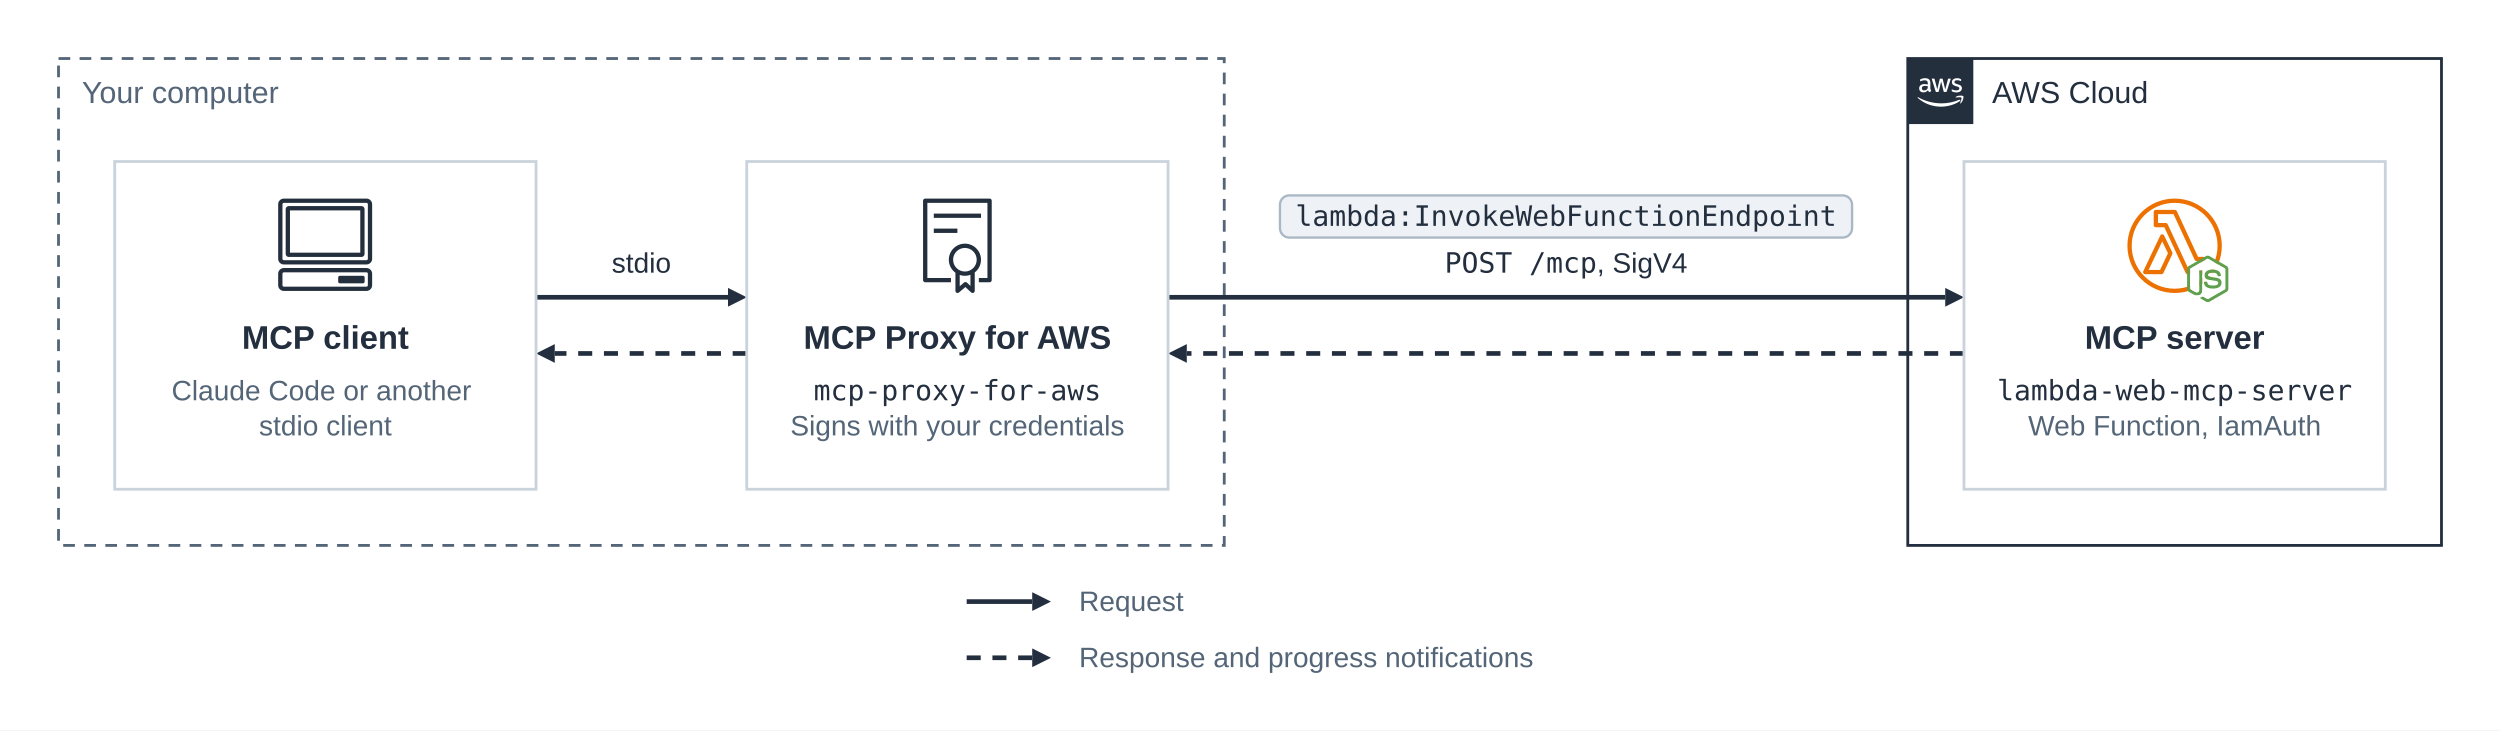
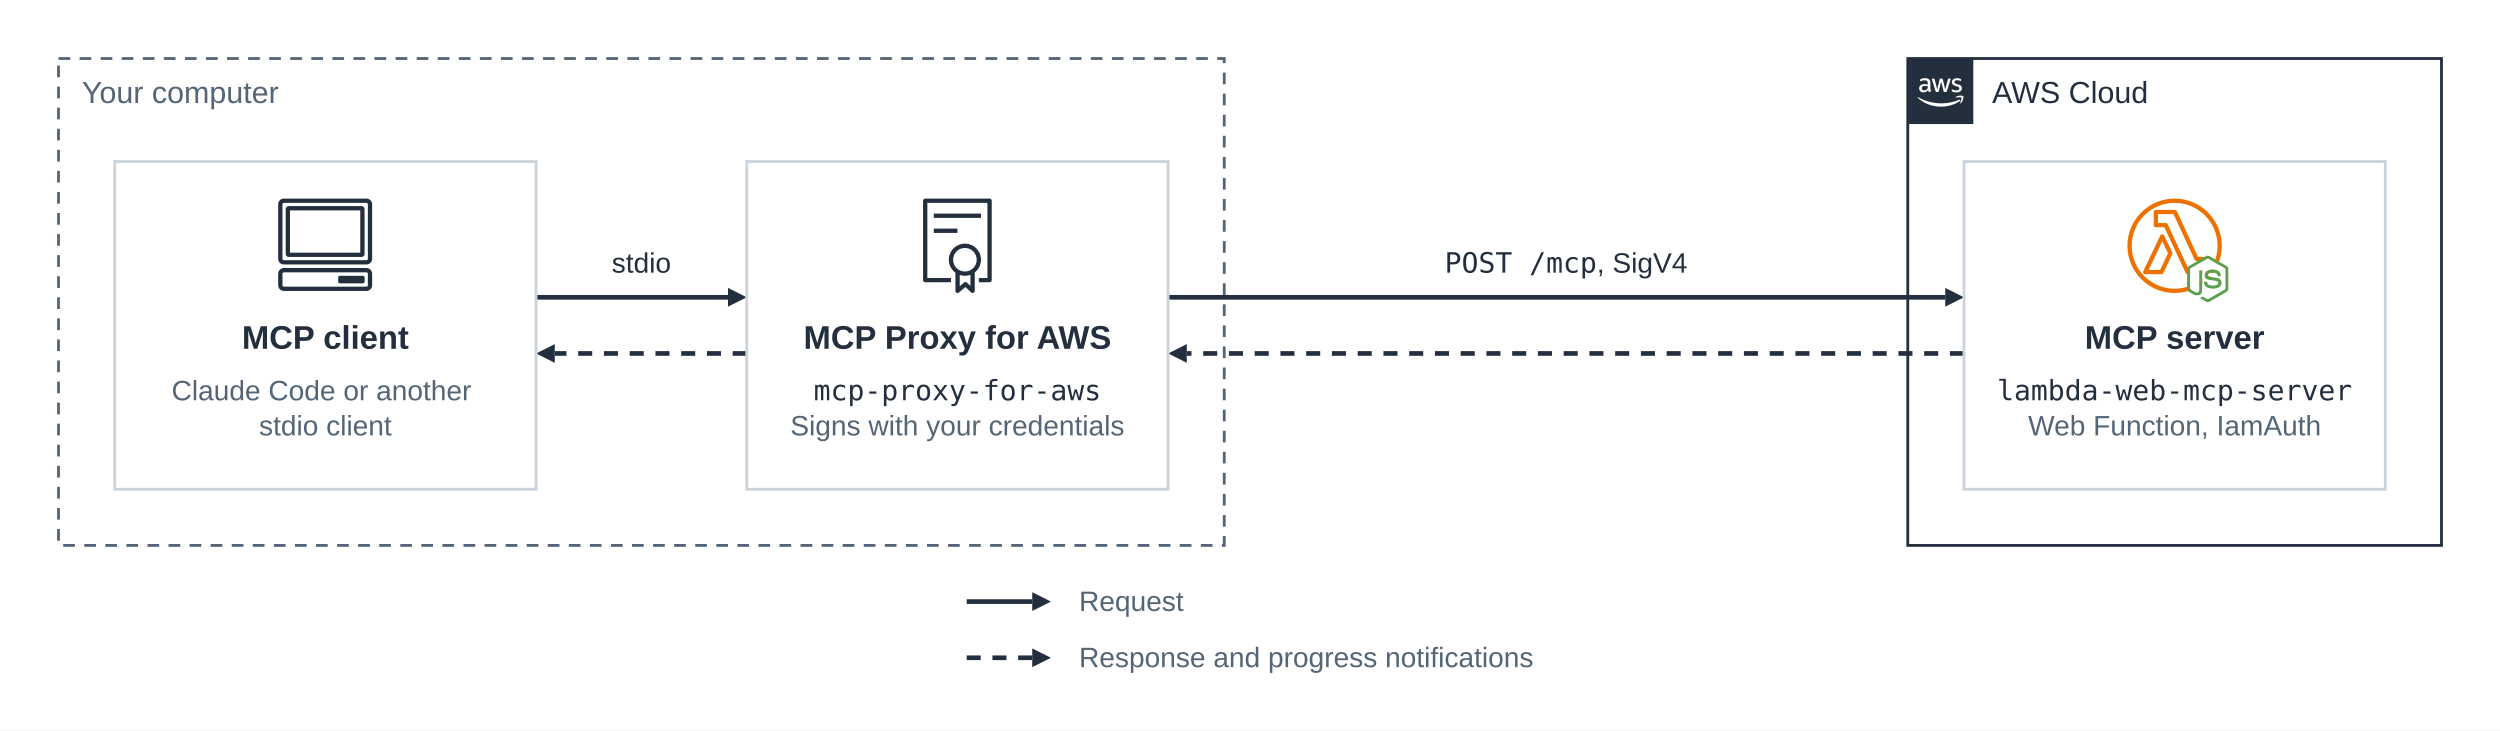
<svg xmlns="http://www.w3.org/2000/svg" width="1068" height="312" viewBox="-25 -25 1068 312" role="img" aria-labelledby="title description">
  <rect x="-25" y="-25" width="1068" height="312" fill="#FFFFFF" />
  <g data-group-id="local">
    <rect x="0" y="0" width="498" height="208" fill="none" stroke="#536577" stroke-width="1.2" stroke-dasharray="5 4" />
    <text x="10" y="19" font-family="Arial, Helvetica, sans-serif" font-size="13" text-anchor="start" fill="#536577" font-weight="normal">
      <tspan x="10" dy="0">Your computer</tspan>
    </text>
  </g>
  <g data-group-id="aws">
    <rect x="790" y="0" width="228" height="208" fill="none" stroke="#232F3E" stroke-width="1.2" />
    <svg width="28" height="28" viewBox="0 0 40 40" version="1.1" id="icon-7f3ef69456f9-1" x="790" y="0" preserveAspectRatio="xMidYMid meet" data-icon="" aria-hidden="true">
      <g id="icon-7f3ef69456f9-1-Icon-Architecture-Group/32/AWS-Cloud-logo_32" stroke="none" stroke-width="1" fill="none" fill-rule="evenodd">
        <rect id="icon-7f3ef69456f9-1-Rectangle" fill="#242F3E" x="0" y="0" width="40" height="40" />
        <path d="M32.698,23.901 C33.059,24.37 32.298,26.3 31.957,27.164 C31.853,27.426 32.075,27.529 32.307,27.332 C33.82,26.048 34.212,23.357 33.901,22.969 C33.594,22.583 30.95,22.252 29.338,23.401 C29.089,23.578 29.132,23.822 29.407,23.79 C30.315,23.678 32.338,23.433 32.698,23.901 L32.698,23.901 Z M31.856,25.91 C32.374,25.532 31.93,24.969 31.402,25.19 C27.889,26.654 24.075,27.363 20.602,27.363 C15.459,27.363 10.475,25.974 6.446,23.668 C6.094,23.466 5.833,23.823 6.127,24.082 C9.86,27.398 14.796,29.391 20.274,29.391 C24.184,29.391 28.725,28.183 31.856,25.91 L31.856,25.91 Z M29.712,20.695 C29.214,20.695 28.727,20.642 28.253,20.534 C27.777,20.425 27.413,20.302 27.16,20.161 C27.005,20.077 26.908,19.989 26.869,19.903 C26.831,19.815 26.811,19.729 26.811,19.643 L26.811,19.174 C26.811,18.98 26.884,18.881 27.027,18.881 C27.082,18.881 27.14,18.894 27.2,18.914 C27.261,18.937 27.341,18.969 27.441,19.012 C27.761,19.153 28.108,19.26 28.485,19.336 C28.861,19.411 29.236,19.449 29.611,19.449 C30.208,19.449 30.669,19.347 30.995,19.141 C31.322,18.937 31.484,18.646 31.484,18.268 C31.484,18.008 31.399,17.793 31.227,17.619 C31.056,17.445 30.738,17.286 30.275,17.134 L28.9,16.713 C28.203,16.497 27.698,16.184 27.383,15.775 C27.068,15.363 26.911,14.916 26.911,14.428 C26.911,14.041 26.996,13.699 27.169,13.401 C27.339,13.104 27.564,12.851 27.845,12.64 C28.13,12.43 28.459,12.272 28.834,12.162 C29.208,12.055 29.606,12 30.026,12 C30.236,12 30.449,12.014 30.666,12.041 C30.881,12.067 31.085,12.103 31.278,12.146 C31.471,12.191 31.651,12.239 31.816,12.292 C31.982,12.347 32.114,12.401 32.215,12.454 C32.346,12.529 32.439,12.605 32.496,12.681 C32.551,12.756 32.579,12.858 32.579,12.989 L32.579,13.425 C32.579,13.62 32.507,13.716 32.362,13.716 C32.285,13.716 32.165,13.68 31.998,13.604 C31.458,13.365 30.848,13.248 30.177,13.248 C29.635,13.248 29.214,13.334 28.916,13.506 C28.617,13.68 28.468,13.955 28.468,14.333 C28.468,14.591 28.562,14.81 28.751,14.988 C28.939,15.166 29.286,15.336 29.795,15.499 L31.137,15.921 C31.822,16.135 32.311,16.433 32.603,16.809 C32.897,17.188 33.044,17.619 33.044,18.104 C33.044,18.505 32.961,18.864 32.794,19.182 C32.628,19.501 32.399,19.772 32.105,19.999 C31.813,20.226 31.463,20.398 31.054,20.517 C30.644,20.637 30.197,20.695 29.712,20.695 L29.712,20.695 Z M17.547,20.451 C17.381,20.451 17.26,20.424 17.182,20.364 C17.104,20.303 17.038,20.183 16.983,19.999 L14.761,12.842 C14.708,12.658 14.679,12.535 14.679,12.471 C14.679,12.32 14.757,12.244 14.912,12.244 L15.839,12.244 C16.016,12.244 16.14,12.274 16.213,12.334 C16.284,12.392 16.347,12.512 16.402,12.698 L17.993,18.818 L19.47,12.698 C19.514,12.512 19.574,12.392 19.651,12.334 C19.728,12.274 19.855,12.244 20.031,12.244 L20.796,12.244 C20.971,12.244 21.098,12.274 21.176,12.334 C21.253,12.392 21.314,12.512 21.358,12.698 L22.851,18.899 L24.491,12.698 C24.546,12.512 24.609,12.392 24.681,12.334 C24.754,12.274 24.877,12.244 25.054,12.244 L25.932,12.244 C26.088,12.244 26.165,12.32 26.165,12.471 C26.165,12.512 26.158,12.562 26.149,12.615 C26.136,12.671 26.116,12.746 26.081,12.842 L23.795,19.999 C23.74,20.183 23.673,20.303 23.595,20.364 C23.518,20.424 23.396,20.451 23.231,20.451 L22.418,20.451 C22.242,20.451 22.115,20.421 22.038,20.357 C21.961,20.292 21.9,20.166 21.856,19.984 L20.38,14.024 L18.923,19.984 C18.879,20.166 18.817,20.292 18.74,20.357 C18.662,20.421 18.536,20.451 18.359,20.451 L17.547,20.451 Z M9.939,19.449 C10.25,19.449 10.575,19.392 10.918,19.279 C11.26,19.165 11.558,18.969 11.812,18.687 C11.968,18.515 12.074,18.318 12.136,18.096 C12.196,17.876 12.225,17.609 12.225,17.295 L12.225,16.907 C11.951,16.842 11.661,16.791 11.356,16.753 C11.052,16.716 10.757,16.696 10.469,16.696 C9.84,16.696 9.369,16.82 9.061,17.069 C8.752,17.317 8.596,17.672 8.596,18.139 C8.596,18.57 8.713,18.895 8.945,19.117 C9.177,19.339 9.509,19.449 9.939,19.449 L9.939,19.449 Z M13.785,18.041 C13.785,18.386 13.82,18.66 13.892,18.866 C13.965,19.072 14.067,19.294 14.199,19.53 C14.243,19.606 14.265,19.676 14.265,19.739 C14.265,19.838 14.204,19.93 14.083,20.015 L13.486,20.405 C13.398,20.458 13.315,20.486 13.238,20.486 C13.137,20.486 13.044,20.443 12.956,20.357 C12.822,20.226 12.71,20.084 12.617,19.927 C12.521,19.771 12.425,19.588 12.326,19.383 C11.585,20.236 10.658,20.663 9.542,20.663 C8.746,20.663 8.116,20.443 7.651,19.999 C7.188,19.557 6.956,18.963 6.956,18.219 C6.956,17.432 7.243,16.796 7.819,16.316 C8.392,15.836 9.167,15.595 10.138,15.595 C10.459,15.595 10.793,15.62 11.141,15.668 C11.488,15.716 11.851,15.785 12.225,15.871 L12.225,15.192 C12.225,14.49 12.078,13.996 11.779,13.709 C11.481,13.423 10.968,13.281 10.239,13.281 C9.906,13.281 9.566,13.32 9.218,13.401 C8.871,13.482 8.53,13.587 8.199,13.716 C8.044,13.781 7.933,13.822 7.868,13.838 C7.802,13.854 7.752,13.862 7.719,13.862 C7.587,13.862 7.519,13.766 7.519,13.57 L7.519,13.118 C7.519,12.966 7.543,12.858 7.587,12.795 C7.631,12.729 7.719,12.664 7.852,12.6 C8.183,12.437 8.581,12.297 9.044,12.179 C9.509,12.06 10,12 10.52,12 C11.646,12 12.472,12.253 12.997,12.753 C13.521,13.255 13.785,14.013 13.785,15.028 L13.785,18.041 Z" id="icon-7f3ef69456f9-1-Fill-1" fill="#FFFFFF" />
      </g>
    </svg>
    <text x="826" y="19" font-family="Arial, Helvetica, sans-serif" font-size="13" text-anchor="start" fill="#232F3E" font-weight="normal">
      <tspan x="826" dy="0">AWS Cloud</tspan>
    </text>
  </g>
  <g data-edge-from="client" data-edge-to="proxy">
    <polyline points="204,102 286,102" fill="none" stroke="#232F3E" stroke-width="2" stroke-linejoin="miter" />
    <polygon points="294,102 286,98 286,106" fill="#232F3E" />
    <text x="249" y="91.48" font-family="Arial, Helvetica, sans-serif" font-size="12" text-anchor="middle" fill="#232F3E" font-weight="normal">
      <tspan x="249" dy="0">stdio</tspan>
    </text>
  </g>
  <g data-edge-from="proxy" data-edge-to="client">
    <polyline points="294,126 212,126" fill="none" stroke="#232F3E" stroke-width="2" stroke-linejoin="miter" stroke-dasharray="6 5" />
    <polygon points="204,126 212,130 212,122" fill="#232F3E" />
  </g>
  <g data-edge-from="proxy" data-edge-to="server">
    <polyline points="474,102 806,102" fill="none" stroke="#232F3E" stroke-width="2" stroke-linejoin="miter" />
    <polygon points="814,102 806,98 806,106" fill="#232F3E" />
-     <rect x="521.8" y="58.48" width="244.4" height="18" rx="4" fill="#EEF2F6" stroke="#AAB7C4" stroke-width="1" data-chip="api" />
-     <text x="644" y="71.48" font-family="Consolas, Menlo, DejaVu Sans Mono, Liberation Mono, monospace" font-size="12" text-anchor="middle" fill="#232F3E" font-weight="normal">
-       <tspan x="644" dy="0">lambda:InvokeWebFunctionEndpoint</tspan>
-     </text>
    <text x="644" y="91.48" font-family="Arial, Helvetica, sans-serif" font-size="12" text-anchor="middle" fill="#232F3E" font-weight="normal">
      <tspan x="644" dy="0">
        <tspan font-family="Consolas, Menlo, DejaVu Sans Mono, Liberation Mono, monospace">POST /mcp</tspan>, SigV4</tspan>
    </text>
  </g>
  <g data-edge-from="server" data-edge-to="proxy">
    <polyline points="814,126 482,126" fill="none" stroke="#232F3E" stroke-width="2" stroke-linejoin="miter" stroke-dasharray="6 5" />
    <polygon points="474,126 482,130 482,122" fill="#232F3E" />
  </g>
  <g data-node-id="client">
    <rect x="24" y="44" width="180" height="140" fill="#FFFFFF" stroke="#CAD3DC" stroke-width="1.2" />
    <svg width="44" height="44" viewBox="0 0 48 48" version="1.1" id="icon-7f3ef69456f9-2" x="92" y="58" preserveAspectRatio="xMidYMid meet" data-icon="" aria-hidden="true">
      <g id="icon-7f3ef69456f9-2-Icon-Resource/General-Resource/Res_Client_48" stroke="none" stroke-width="1" fill="none" fill-rule="evenodd">
        <path d="M42.299,38.773 L42.299,40.696 C42.299,41.134 41.945,41.49 41.506,41.49 L30.762,41.49 C30.323,41.49 29.968,41.134 29.968,40.696 L29.968,38.773 C29.968,38.335 30.323,37.98 30.762,37.98 L41.506,37.98 C41.945,37.98 42.299,38.335 42.299,38.773 L42.299,38.773 Z M43.797,42.399 C43.797,42.754 43.508,43.044 43.153,43.044 L4.645,43.044 C4.289,43.044 4,42.754 4,42.399 L4,37.011 C4,36.656 4.289,36.367 4.645,36.367 L43.153,36.367 C43.508,36.367 43.797,36.656 43.797,37.011 L43.797,42.399 Z M43.153,34.367 L4.645,34.367 C3.187,34.367 2,35.553 2,37.011 L2,42.399 C2,43.857 3.187,45.044 4.645,45.044 L43.153,45.044 C44.611,45.044 45.797,43.857 45.797,42.399 L45.797,37.011 C45.797,35.553 44.611,34.367 43.153,34.367 L43.153,34.367 Z M7.501,27.21 L40.264,27.21 L40.264,7.502 L7.501,7.502 L7.501,27.21 Z M40.842,5.502 L6.924,5.502 C6.14,5.502 5.501,6.139 5.501,6.923 L5.501,27.788 C5.501,28.572 6.14,29.21 6.924,29.21 L40.842,29.21 C41.626,29.21 42.264,28.572 42.264,27.788 L42.264,6.923 C42.264,6.139 41.626,5.502 40.842,5.502 L40.842,5.502 Z M43.797,30.067 C43.797,30.422 43.508,30.711 43.153,30.711 L4.645,30.711 C4.289,30.711 4,30.422 4,30.067 L4,4.644 C4,4.289 4.289,4 4.645,4 L43.153,4 C43.508,4 43.797,4.289 43.797,4.644 L43.797,30.067 Z M43.153,2 L4.645,2 C3.187,2 2,3.186 2,4.644 L2,30.067 C2,31.525 3.187,32.711 4.645,32.711 L43.153,32.711 C44.611,32.711 45.797,31.525 45.797,30.067 L45.797,4.644 C45.797,3.186 44.611,2 43.153,2 L43.153,2 Z" id="icon-7f3ef69456f9-2-Fill-3" fill="#232F3D" />
      </g>
    </svg>
    <text x="114" y="124" font-family="Arial, Helvetica, sans-serif" font-size="14" text-anchor="middle" fill="#232F3E" font-weight="600">
      <tspan x="114" dy="0">MCP client</tspan>
    </text>
    <text x="114" y="146" font-family="Arial, Helvetica, sans-serif" font-size="12" text-anchor="middle" fill="#536577" font-weight="normal">
      <tspan x="114" dy="0">Claude Code or another</tspan>
      <tspan x="114" dy="15">stdio client</tspan>
    </text>
  </g>
  <g data-node-id="proxy">
    <rect x="294" y="44" width="180" height="140" fill="#FFFFFF" stroke="#CAD3DC" stroke-width="1.2" />
    <svg width="44" height="44" viewBox="0 0 48 48" version="1.1" id="icon-7f3ef69456f9-3" x="362" y="58" preserveAspectRatio="xMidYMid meet" data-icon="" aria-hidden="true">
      <g id="icon-7f3ef69456f9-3-Icon-Resource/General-Resource/Res_Credentials_48" stroke="none" stroke-width="1" fill="none" fill-rule="evenodd">
        <path d="M13,18 L24,18 L24,16 L13,16 L13,18 Z M13,11 L35,11 L35,9 L13,9 L13,11 Z M30.083,37.532 C29.276,37.829 28.409,38 27.5,38 C26.654,38 25.843,37.852 25.083,37.593 L25.083,42.84 L27.104,41.126 C27.489,40.798 28.06,40.811 28.433,41.158 L30.083,42.699 L30.083,37.532 Z M27.5,36 C30.532,36 33,33.533 33,30.5 C33,27.467 30.532,25 27.5,25 C24.468,25 22,27.467 22,30.5 C22,33.533 24.468,36 27.5,36 L27.5,36 Z M32.083,36.424 L32.083,45 C32.083,45.398 31.847,45.758 31.481,45.917 C31.354,45.972 31.218,46 31.083,46 C30.835,46 30.59,45.907 30.4,45.731 L27.719,43.227 L24.729,45.763 C24.433,46.015 24.015,46.071 23.663,45.907 C23.31,45.743 23.083,45.389 23.083,45 L23.083,36.548 C21.218,35.182 20,32.983 20,30.5 C20,26.364 23.364,23 27.5,23 C31.636,23 35,26.364 35,30.5 C35,32.909 33.854,35.05 32.083,36.424 L32.083,36.424 Z M40,3 L40,40 C40,40.552 39.553,41 39,41 L34,41 L34,39 L38,39 L38,4 L10,4 L10,39 L21,39 L21,41 L9,41 C8.447,41 8,40.552 8,40 L8,3 C8,2.448 8.447,2 9,2 L39,2 C39.553,2 40,2.448 40,3 L40,3 Z" id="icon-7f3ef69456f9-3-Fill-1" fill="#232F3D" />
      </g>
    </svg>
    <text x="384" y="124" font-family="Arial, Helvetica, sans-serif" font-size="14" text-anchor="middle" fill="#232F3E" font-weight="600">
      <tspan x="384" dy="0">MCP Proxy for AWS</tspan>
    </text>
    <text x="384" y="146" font-family="Consolas, Menlo, DejaVu Sans Mono, Liberation Mono, monospace" font-size="12" text-anchor="middle" fill="#232F3E" font-weight="normal">
      <tspan x="384" dy="0">mcp-proxy-for-aws</tspan>
    </text>
    <text x="384" y="161" font-family="Arial, Helvetica, sans-serif" font-size="12" text-anchor="middle" fill="#536577" font-weight="normal">
      <tspan x="384" dy="0">Signs with your credentials</tspan>
    </text>
  </g>
  <g data-node-id="server">
    <rect x="814" y="44" width="180" height="140" fill="#FFFFFF" stroke="#CAD3DC" stroke-width="1.2" />
    <svg width="44" height="44" viewBox="0 0 48 48" version="1.1" id="icon-7f3ef69456f9-4" x="882" y="58" preserveAspectRatio="xMidYMid meet" data-icon="" aria-hidden="true">
      <g id="icon-7f3ef69456f9-4-Icon-Resource/Compute/Res_AWS-Lambda_Lambda-Function_48" stroke="none" stroke-width="1" fill="none" fill-rule="evenodd">
        <path d="M24,44 C12.972,44 4,35.028 4,24 C4,12.972 12.972,4 24,4 C35.028,4 44,12.972 44,24 C44,35.028 35.028,44 24,44 L24,44 Z M24,2 C11.869,2 2,11.869 2,24 C2,36.131 11.869,46 24,46 C36.131,46 46,36.131 46,24 C46,11.869 36.131,2 24,2 L24,2 Z M17.231,35.25 L11.876,35.25 L18.221,21.959 L20.902,27.492 L17.231,35.25 Z M19.114,19.215 C18.946,18.87 18.597,18.651 18.214,18.651 L18.211,18.651 C17.826,18.652 17.477,18.874 17.312,19.221 L9.389,35.819 C9.24,36.129 9.262,36.493 9.445,36.783 C9.628,37.074 9.947,37.25 10.291,37.25 L17.864,37.25 C18.251,37.25 18.603,37.027 18.769,36.678 L22.915,27.915 C23.044,27.642 23.043,27.323 22.911,27.051 L19.114,19.215 Z M36.125,35.25 L30.673,35.25 L20.761,13.953 C20.597,13.601 20.243,13.375 19.854,13.375 L16.251,13.375 L16.255,9.25 L23.475,9.25 L33.339,30.545 C33.503,30.898 33.856,31.125 34.246,31.125 L36.125,31.125 L36.125,35.25 Z M37.125,29.125 L34.885,29.125 L25.021,7.83 C24.856,7.477 24.503,7.25 24.113,7.25 L15.256,7.25 C14.704,7.25 14.257,7.697 14.256,8.249 L14.25,14.374 C14.25,14.64 14.355,14.894 14.543,15.082 C14.73,15.27 14.984,15.375 15.25,15.375 L19.217,15.375 L29.129,36.672 C29.293,37.024 29.646,37.25 30.035,37.25 L37.125,37.25 C37.678,37.25 38.125,36.803 38.125,36.25 L38.125,30.125 C38.125,29.572 37.678,29.125 37.125,29.125 L37.125,29.125 Z" id="icon-7f3ef69456f9-4-Amazon-Lambda-Lambda-Function_Resource-Icon_light-bg" fill="#ED7100" />
      </g>
    </svg>
    <text x="904" y="124" font-family="Arial, Helvetica, sans-serif" font-size="14" text-anchor="middle" fill="#232F3E" font-weight="600">
      <tspan x="904" dy="0">MCP server</tspan>
    </text>
    <text x="904" y="146" font-family="Consolas, Menlo, DejaVu Sans Mono, Liberation Mono, monospace" font-size="12" text-anchor="middle" fill="#232F3E" font-weight="normal">
      <tspan x="904" dy="0">lambda-web-mcp-server</tspan>
    </text>
    <text x="904" y="161" font-family="Arial, Helvetica, sans-serif" font-size="12" text-anchor="middle" fill="#536577" font-weight="normal">
      <tspan x="904" dy="0">Web Function, IamAuth</tspan>
    </text>
  </g>
  <g data-node-id="nodejs">
    <svg id="icon-7f3ef69456f9-5-Layer_2" data-name="Layer 2" viewBox="0 0 70.15 78.85" x="909.27" y="84.14" width="17.75" height="20" preserveAspectRatio="xMidYMid meet" data-icon="" aria-hidden="true">
      <defs>
        <style>#icon-7f3ef69456f9-5-Layer_2 .cls-1 {
        fill: #fff;
      }#icon-7f3ef69456f9-5-Layer_2 .cls-2 {
        fill: #5fa04e;
      }
    </style>
      </defs>
      <g id="icon-7f3ef69456f9-5-Layer_1-2" data-name="Layer 1">
        <g>
          <path class="cls-2" d="m69.9,22.89v33.18c0,2.17-1.15,4.17-3.03,5.25l-28.77,16.63c-.86.36-1.94.65-3.03.65s-2.09-.29-3.02-.79l-3.25-1.93-6.74-4.01c-.88-.6-.27-.85.11-.97,1.95-.65,2.31-.79,4.33-1.95.21-.14.5-.07.71.08l7.36,4.39c.29.14.65.14.87,0l28.77-16.63c.28-.14.43-.43.43-.79V22.81c0-.36-.15-.64-.43-.79L35.44,5.47c-.29-.15-.65-.15-.87,0L5.8,22.02c-.29.15-.43.51-.43.79v33.19c0,.28.14.64.43.79l7.86,4.53c4.25,2.16,6.92-.36,6.92-2.88V25.69c0-.43.36-.86.87-.86h3.67c.44,0,.87.36.87.86v32.76c0,5.68-3.1,8.99-8.51,8.99-1.18,0-2.18,0-3.97-.64-.73-.27-1.59-.64-2.66-1.16l-7.58-4.32c-1.87-1.08-3.02-3.08-3.02-5.25V22.89c0-2.17,1.15-4.17,3.03-5.26L32.05,1C33.85,0,36.3,0,38.1,1l28.77,16.63c1.88,1.09,3.03,3.09,3.03,5.26Z" />
          <path class="cls-1" d="m64.64,22.81v33.19c0,.36-.15.65-.43.79l-28.77,16.63c-.22.14-.58.14-.87,0l-7.36-4.39c-.21-.15-.5-.22-.71-.08-2.02,1.16-2.38,1.3-4.33,1.95-.38.12-.99.37-.11.97l-8.55-5.07c1.79.64,2.79.64,3.97.64,5.41,0,8.51-3.31,8.51-8.99V25.69c0-.5-.43-.86-.87-.86h-3.67c-.51,0-.87.43-.87.86v32.75c0,2.52-2.67,5.04-6.92,2.88l-7.86-4.53c-.29-.15-.43-.51-.43-.79V22.81c0-.28.14-.64.43-.79L34.57,5.47c.22-.15.58-.15.87,0l28.77,16.55c.28.15.43.43.43.79Zm-7.57,11.74c.14-.22.21-.43.21-.65-.57-6.91-5.11-10.08-14.34-10.08-8.23,0-13.13,3.46-13.13,9.29,0,6.26,4.9,7.99,12.76,8.78,9.45.93,10.17,2.3,10.17,4.17,0,3.24-2.59,4.61-8.65,4.61-7.64,0-9.3-1.87-9.88-5.69,0-.43-.36-.72-.79-.72h-3.75c-.51,0-.87.44-.87.87,0,4.89,2.6,10.65,15.22,10.65,9.08,0,14.34-3.6,14.34-9.93s-4.18-7.85-13.05-9c-8.94-1.15-9.87-1.8-9.87-3.89,0-1.72.79-4.03,7.42-4.03,5.92,0,8.15,1.3,9.02,5.26.08.37.41.63.79.65h3.82c.22,0,.43-.15.58-.29Z" />
          <path class="cls-2" d="m57.28,33.9c0,.22-.07.43-.21.65-.15.14-.36.29-.58.29h-3.82c-.38-.02-.71-.28-.79-.65-.87-3.96-3.1-5.26-9.02-5.26-6.63,0-7.42,2.31-7.42,4.03,0,2.09.93,2.74,9.87,3.89,8.87,1.15,13.05,2.81,13.05,9s-5.26,9.93-14.34,9.93c-12.62,0-15.22-5.76-15.22-10.65,0-.43.36-.87.87-.87h3.75c.43,0,.79.29.79.72.58,3.82,2.24,5.69,9.88,5.69,6.06,0,8.65-1.37,8.65-4.61,0-1.87-.72-3.24-10.17-4.17-7.86-.79-12.76-2.52-12.76-8.78,0-5.83,4.9-9.29,13.13-9.29,9.23,0,13.77,3.17,14.34,10.08Z" />
        </g>
      </g>
    </svg>
    <text x="918.14" y="122.14" font-family="Arial, Helvetica, sans-serif" font-size="13" text-anchor="middle" fill="#232F3E" font-weight="normal">
      <tspan x="918.14" dy="0" />
    </text>
  </g>
  <g data-legend="">
    <polyline points="387.96,232 415.96,232" fill="none" stroke="#232F3E" stroke-width="2" stroke-linejoin="miter" />
    <polygon points="423.96,232 415.96,228 415.96,236" fill="#232F3E" />
    <text x="435.96" y="236" font-family="Arial, Helvetica, sans-serif" font-size="12" text-anchor="start" fill="#536577" font-weight="normal">
      <tspan x="435.96" dy="0">Request</tspan>
    </text>
    <polyline points="387.96,256 415.96,256" fill="none" stroke="#232F3E" stroke-width="2" stroke-linejoin="miter" stroke-dasharray="6 5" />
    <polygon points="423.96,256 415.96,252 415.96,260" fill="#232F3E" />
    <text x="435.96" y="260" font-family="Arial, Helvetica, sans-serif" font-size="12" text-anchor="start" fill="#536577" font-weight="normal">
      <tspan x="435.96" dy="0">Response and progress notifications</tspan>
    </text>
  </g>
</svg>
